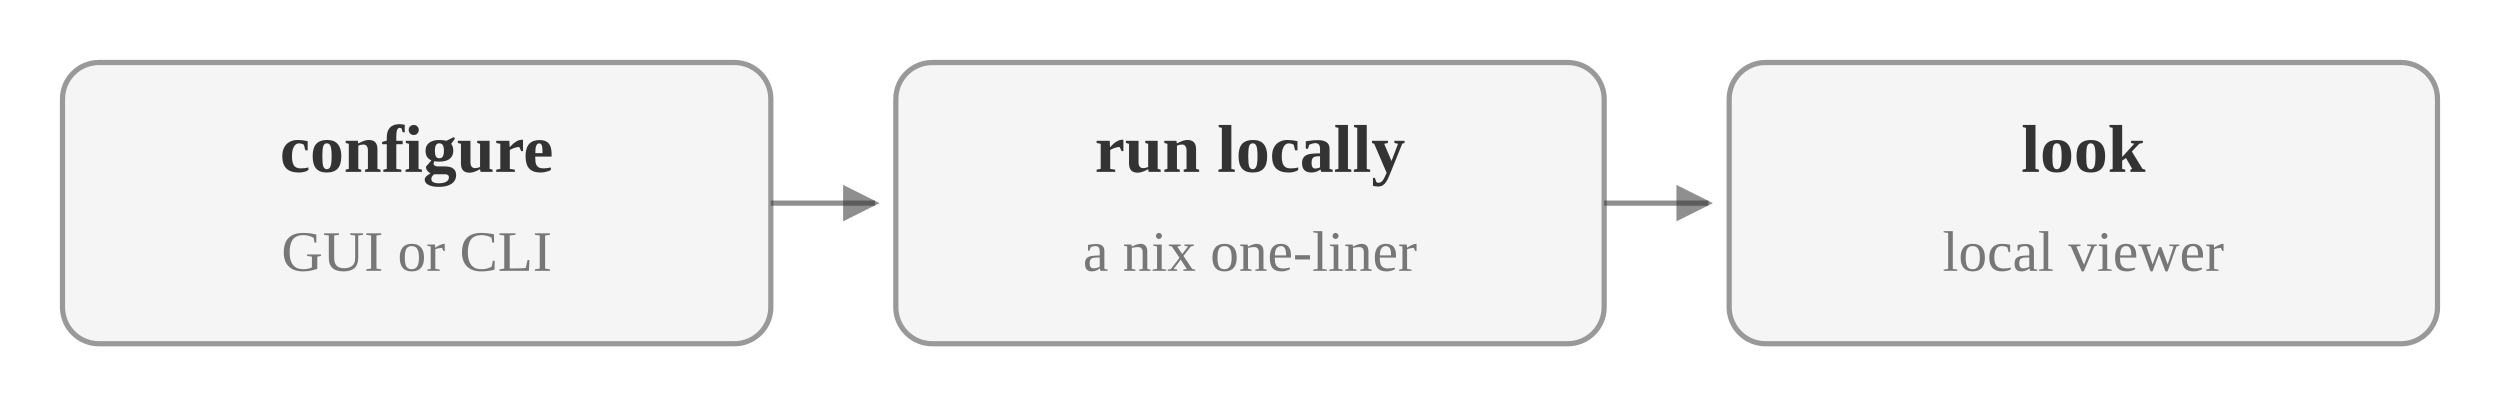
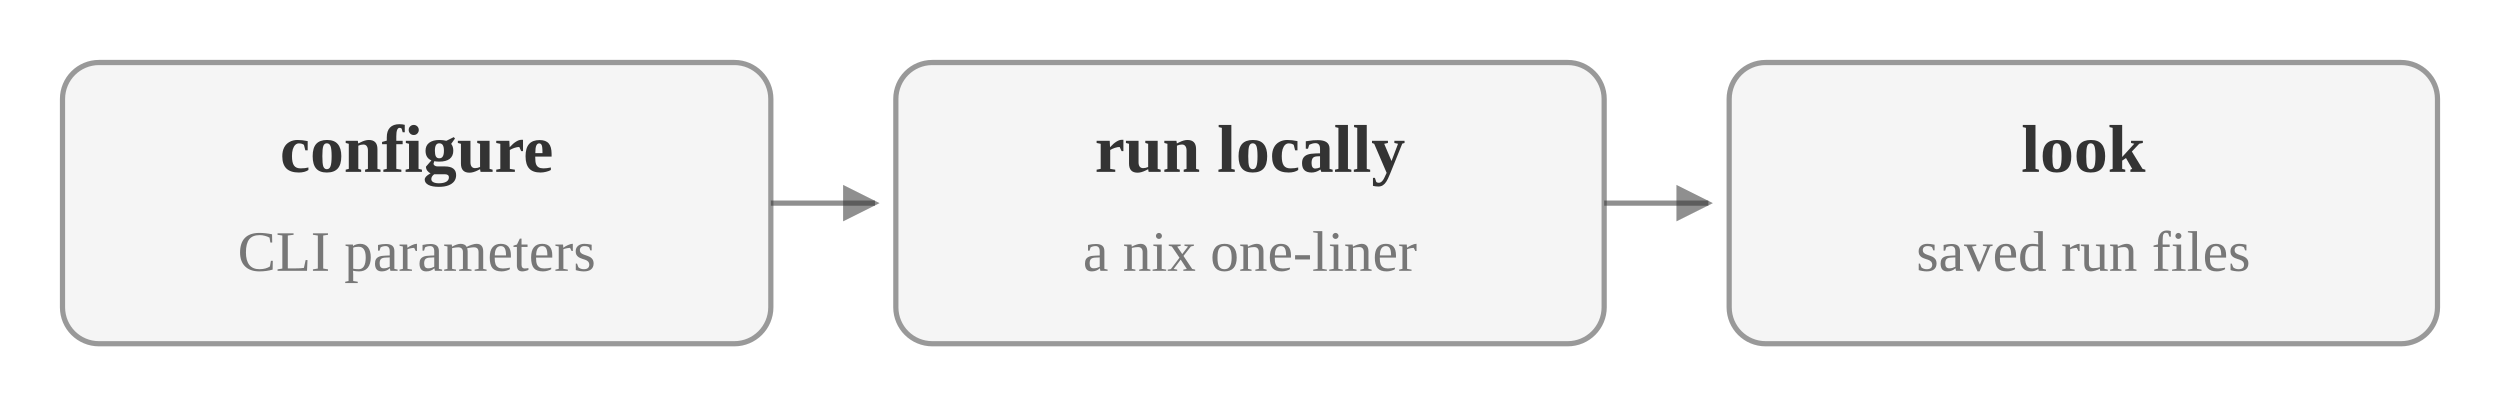
<svg viewBox="0 0 480 78" width="480" role="img" aria-label="The loop: configure, run locally, look at the result." style="max-width:100%;height:auto;display:block;margin:1.4em auto;font-family:inherit">
  <defs>
    <marker id="adb-arr-loop" viewBox="0 0 8 8" refX="7" refY="4" markerWidth="7" markerHeight="7" orient="auto-start-reverse">
      <path d="M0,0 L8,4 L0,8 z" fill="var(--fg, #333)" fill-opacity="0.55" />
    </marker>
  </defs>
  <g>
    <rect x="12" y="12" width="136" height="54" rx="7" fill="var(--quote-bg, rgba(128,128,128,.08))" stroke="var(--table-border-color, #999)" />
    <text x="80" y="33" text-anchor="middle" font-size="13" font-weight="600" fill="var(--fg, #333)">configure</text>
-     <text x="80" y="52" text-anchor="middle" font-size="11" fill="var(--fg, #333)" fill-opacity="0.65">GUI or CLI</text>
+     <text x="80" y="52" text-anchor="middle" font-size="11" fill="var(--fg, #333)" fill-opacity="0.65">CLI parameters</text>
    <rect x="172" y="12" width="136" height="54" rx="7" fill="var(--quote-bg, rgba(128,128,128,.08))" stroke="var(--table-border-color, #999)" />
    <text x="240" y="33" text-anchor="middle" font-size="13" font-weight="600" fill="var(--fg, #333)">run locally</text>
    <text x="240" y="52" text-anchor="middle" font-size="11" fill="var(--fg, #333)" fill-opacity="0.65">a nix one-liner</text>
    <rect x="332" y="12" width="136" height="54" rx="7" fill="var(--quote-bg, rgba(128,128,128,.08))" stroke="var(--table-border-color, #999)" />
    <text x="400" y="33" text-anchor="middle" font-size="13" font-weight="600" fill="var(--fg, #333)">look</text>
-     <text x="400" y="52" text-anchor="middle" font-size="11" fill="var(--fg, #333)" fill-opacity="0.65">local viewer</text>
+     <text x="400" y="52" text-anchor="middle" font-size="11" fill="var(--fg, #333)" fill-opacity="0.65">saved run files</text>
  </g>
  <g stroke="var(--fg, #333)" stroke-opacity="0.55" fill="none">
    <path d="M 148 39 L 168 39" marker-end="url(#adb-arr-loop)" />
    <path d="M 308 39 L 328 39" marker-end="url(#adb-arr-loop)" />
  </g>
</svg>
